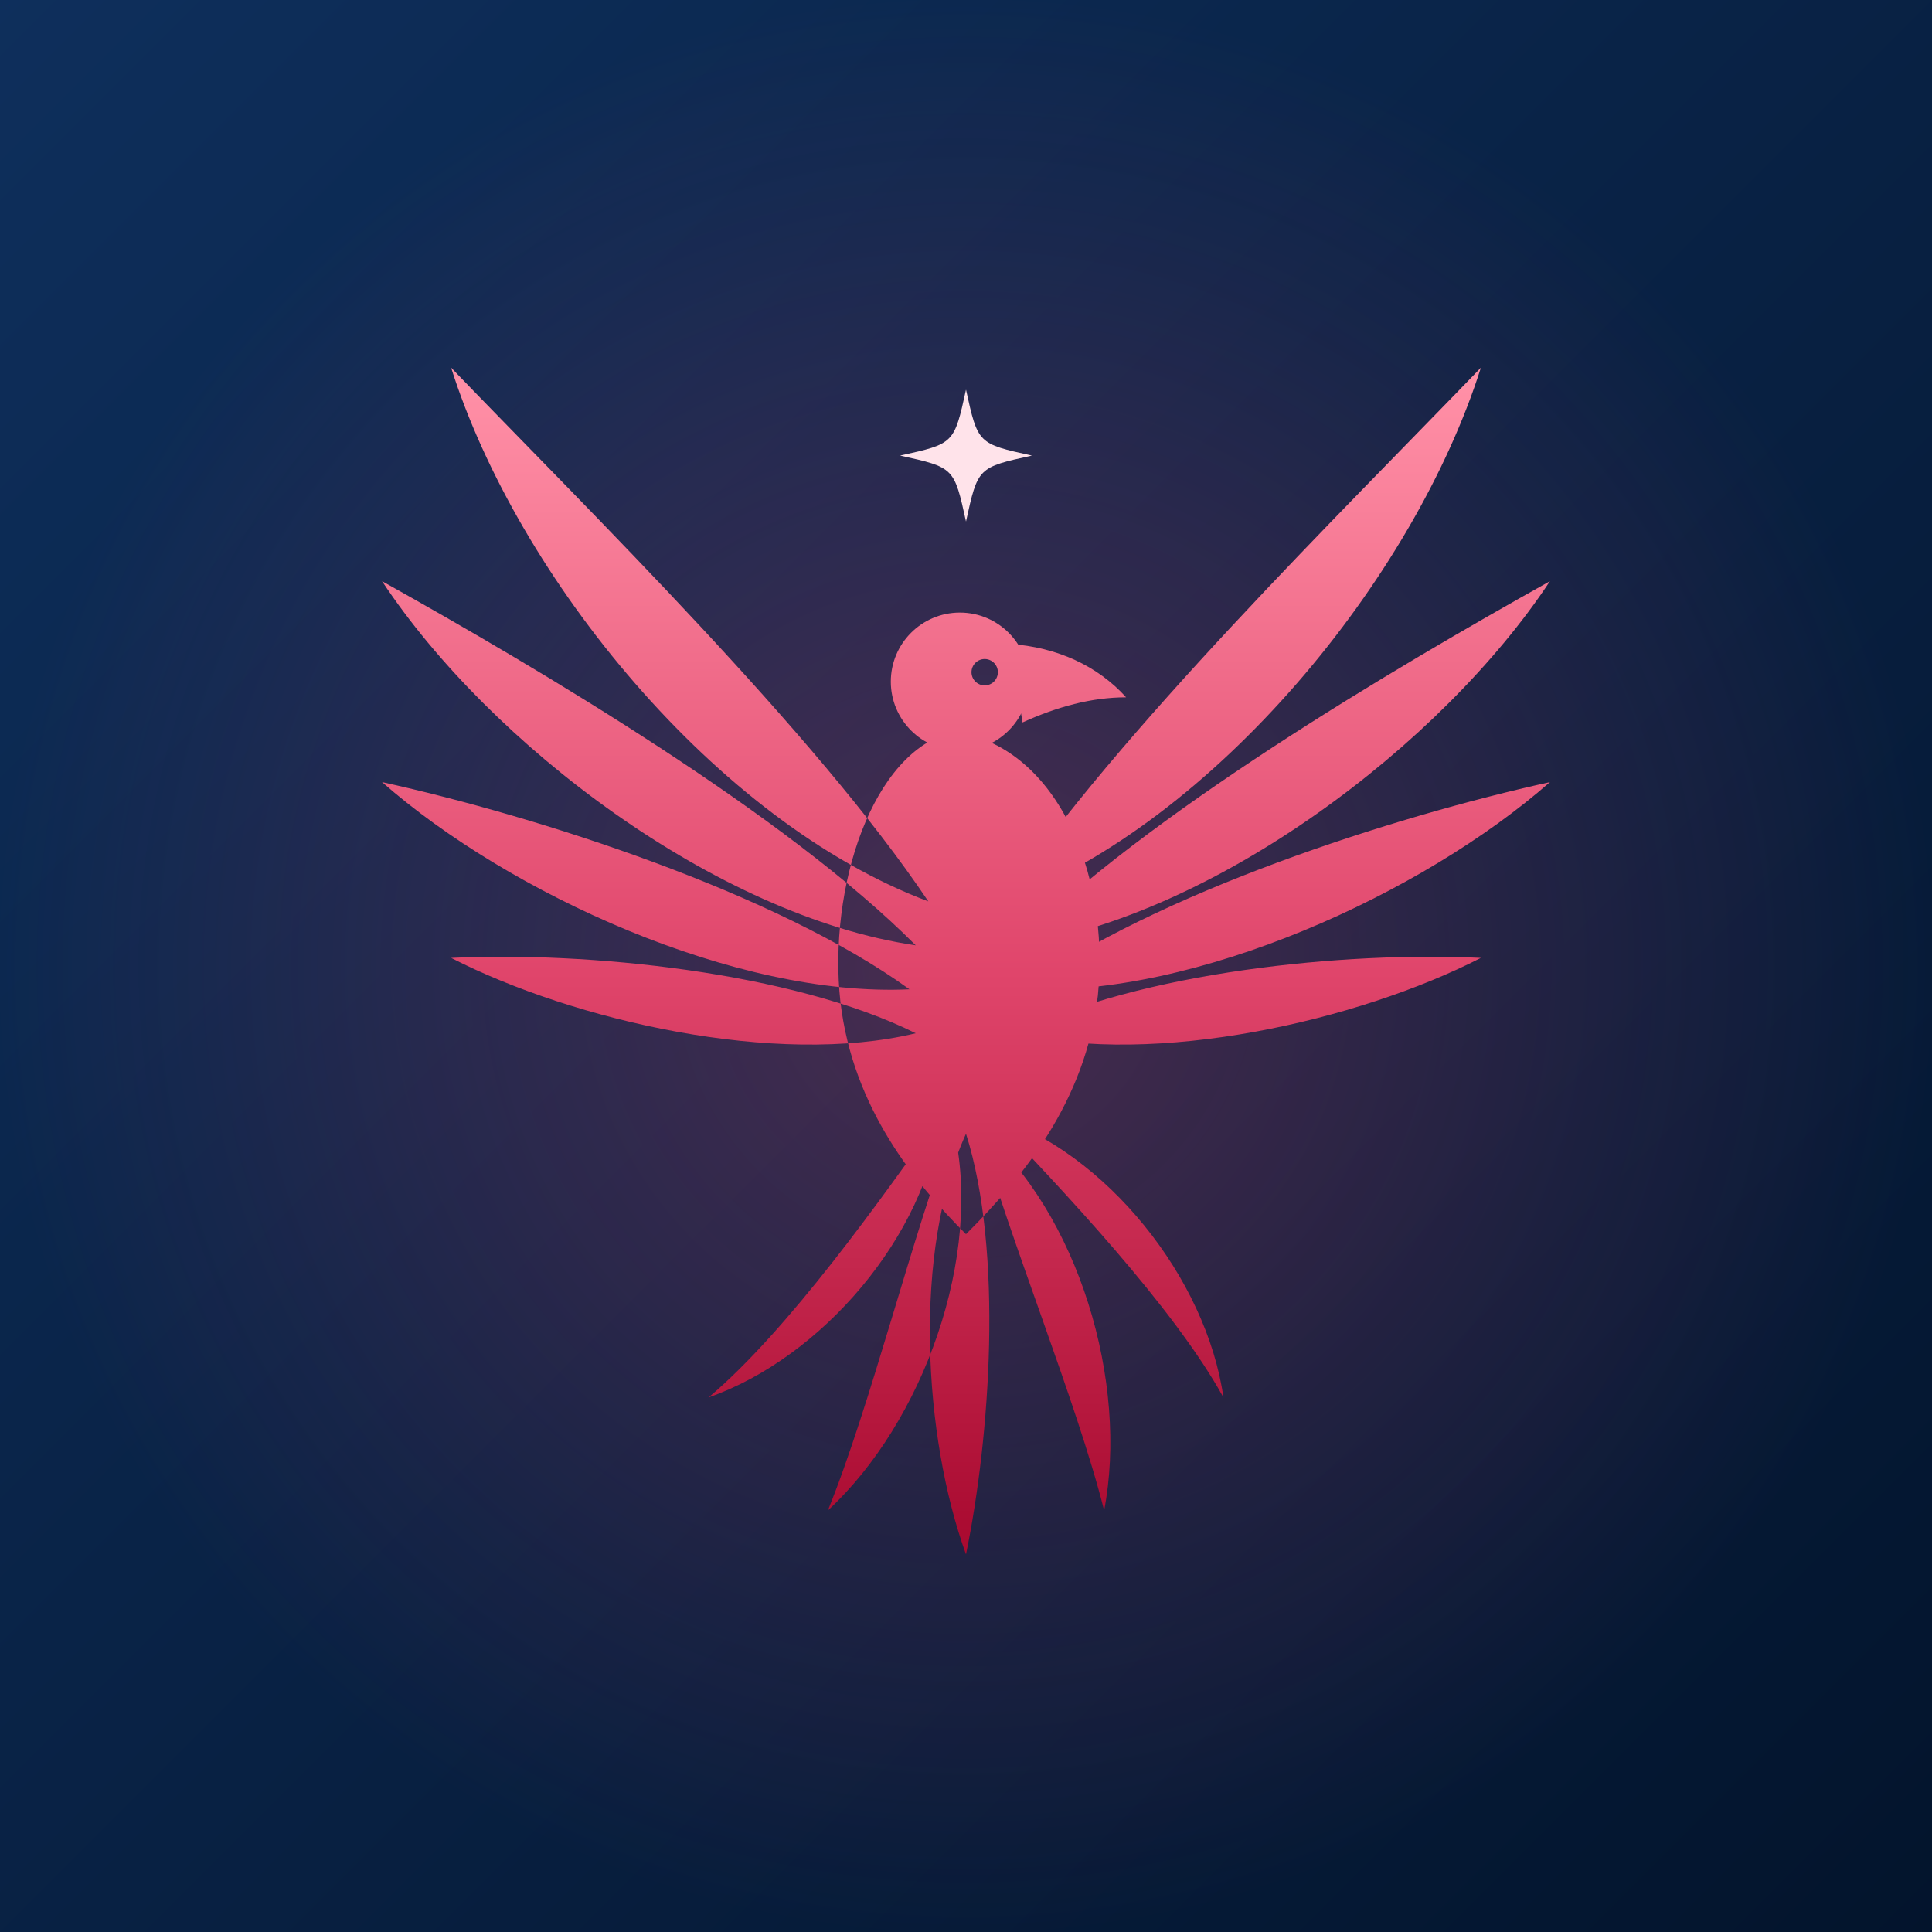
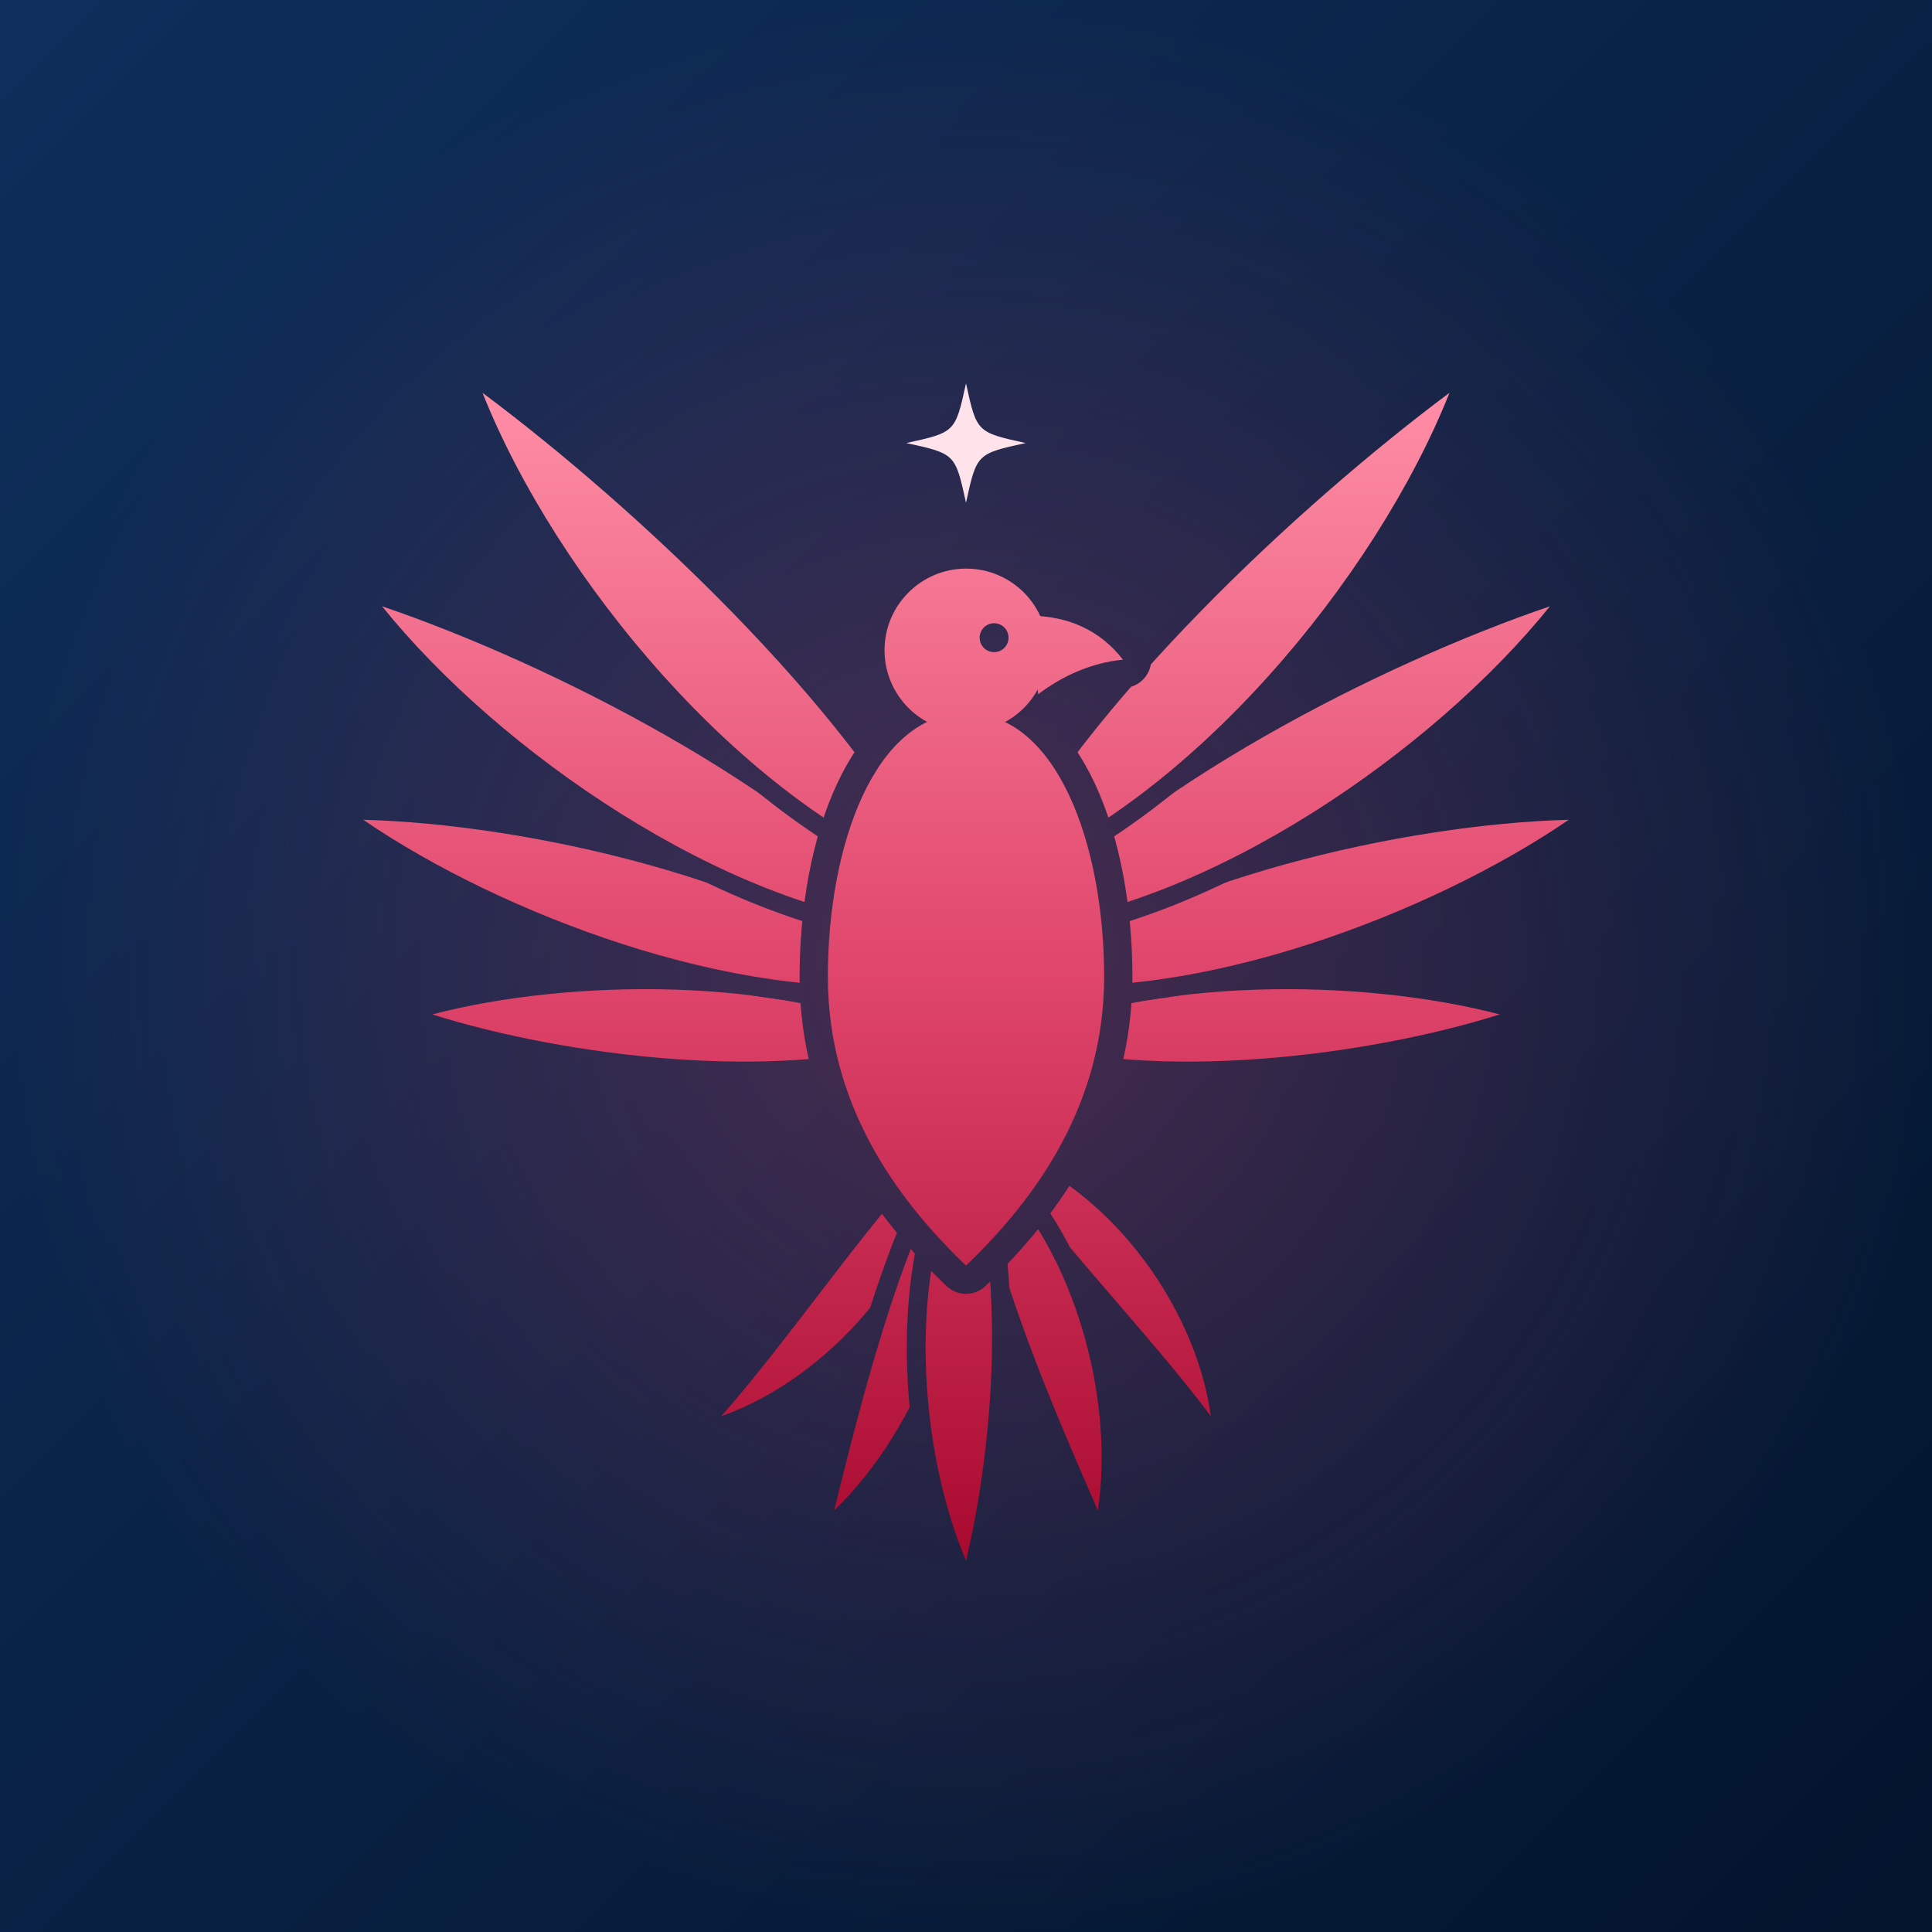
<svg xmlns="http://www.w3.org/2000/svg" viewBox="0 0 640 640" width="640" height="640">
  <defs>
    <linearGradient id="bg" x1="0" y1="0" x2="1" y2="1">
      <stop offset="0" stop-color="#0E2F5C" />
      <stop offset="1" stop-color="#03142C" />
    </linearGradient>
-     <linearGradient id="g" x1="0" y1="99" x2="0" y2="470" gradientUnits="userSpaceOnUse">
+     <linearGradient id="g" x1="0" y1="93" x2="0" y2="468" gradientUnits="userSpaceOnUse">
      <stop offset="0" stop-color="#FF8FA6" />
      <stop offset=".5" stop-color="#E0456B" />
      <stop offset="1" stop-color="#A8092F" />
    </linearGradient>
    <radialGradient id="glow" cx=".5" cy=".5" r=".5">
      <stop offset="0" stop-color="#E0456B" stop-opacity=".3" />
      <stop offset="1" stop-color="#E0456B" stop-opacity="0" />
    </radialGradient>
  </defs>
  <rect width="640" height="640" fill="url(#bg)" />
  <rect width="640" height="640" fill="url(#glow)" />
-   <g transform="translate(320 322) scale(1.04) translate(-256 -284.5)">
-     <path d="M244 262 C208.1 208.4 136.3 138 92 92 C113.1 158.8 176.5 236.7 244 262Z M268 262 C303.9 208.4 375.7 138 420 92 C398.9 158.8 335.5 236.7 268 262Z M240 276 C198.6 234.4 120.5 188.2 70 160 C104.3 211.9 176.6 266.7 240 276Z M272 276 C313.4 234.4 391.5 188.2 442 160 C407.7 211.9 335.4 266.7 272 276Z M238 290 C195.7 259.4 120 235 70 224 C110.4 259.5 182.7 292.6 238 290Z M274 290 C316.3 259.4 392 235 442 224 C401.6 259.5 329.3 292.6 274 290Z M240 304 C200.6 284.4 134.9 277.9 92 280 C131.3 300.1 195.7 314.7 240 304Z M272 304 C311.4 284.4 377.1 277.9 420 280 C380.7 300.1 316.3 314.7 272 304Z M256 336 C239 373.5 242.4 432.5 256 470 C263.7 432.5 267.9 373.5 256 336Z M252 334 C261.7 375 242.2 428.1 212 456 C225.6 422.6 239.1 367.6 252 334Z M260 334 C292.1 361.3 307.8 415.6 300 456 C291.2 421.1 269.5 368.7 260 334Z M248 330 C243.5 368.5 210 407.4 174 420 C199.4 398.6 229.1 356.7 248 330Z M264 330 C300.9 341.9 332.6 382.2 338 420 C322 391 286.5 353.7 264 330Z M252 208 C284 212 302 252 298 292 C294 326 274 350 256 368 C240 352 220 328 216 294 C212 258 226 214 252 208Z M270 180 C285 181 298 187 307 197 C296 197 285 200 274 205 Z" fill="url(#g)" />
-     <path d="M254 170 a22 22 0 1 0 0.1 0Z M262 184.8 a4.2 4.2 0 1 1 -0.1 0Z" fill="url(#g)" fill-rule="evenodd" />
-     <path d="M256 99 C259.78 116.22 259.78 116.22 277 120 C259.78 123.78 259.78 123.78 256 141 C252.22 123.78 252.22 123.78 235 120 C252.22 116.22 252.22 116.22 256 99Z" fill="#FFE3EA" />
+   <g transform="translate(320 322) scale(1.04) translate(-256 -280.5)">
+     <defs>
+       <mask id="hmp-0" maskUnits="userSpaceOnUse" x="0" y="0" width="512" height="512">
+         <rect width="512" height="512" fill="#fff" />
+         <path d="M256 198 C285 198 300 240 300 282 C300 322 279 352 256 374 C233 352 212 322 212 282 C212 240 227 198 256 198Z M276 167 C289 167 299 172 306 181 C296 182 287 186 279 192Z M256 152 a26 26 0 1 0 0.1 0Z" fill="#000" stroke="#000" stroke-width="18" stroke-linejoin="round" />
+       </mask>
+       <mask id="hmp-1" maskUnits="userSpaceOnUse" x="0" y="0" width="512" height="512">
+         <rect width="512" height="512" fill="#fff" />
+         <path d="M256 198 C285 198 300 240 300 282 C300 322 279 352 256 374 C233 352 212 322 212 282 C212 240 227 198 256 198Z M276 167 C289 167 299 172 306 181 C296 182 287 186 279 192Z M256 152 a26 26 0 1 0 0.1 0Z" fill="#000" stroke="#000" stroke-width="18" stroke-linejoin="round" />
+         <path d="M246 250 C218.1 195.3 150.1 131.9 102 96 C125.4 154.9 184.6 226.6 246 250Z" fill="#000" stroke="#000" stroke-width="12" stroke-linejoin="round" />
+       </mask>
+       <mask id="hmp-2" maskUnits="userSpaceOnUse" x="0" y="0" width="512" height="512">
+         <rect width="512" height="512" fill="#fff" />
+         <path d="M256 198 C285 198 300 240 300 282 C300 322 279 352 256 374 C233 352 212 322 212 282 C212 240 227 198 256 198Z M276 167 C289 167 299 172 306 181 C296 182 287 186 279 192Z M256 152 a26 26 0 1 0 0.1 0Z" fill="#000" stroke="#000" stroke-width="18" stroke-linejoin="round" />
+         <path d="M246 250 C218.1 195.3 150.1 131.9 102 96 C125.4 154.9 184.6 226.6 246 250Z" fill="#000" stroke="#000" stroke-width="12" stroke-linejoin="round" />
+         <path d="M240 266 C201.7 222 123.8 182.3 70 164 C107.1 210.1 178.9 259.9 240 266Z" fill="#000" stroke="#000" stroke-width="12" stroke-linejoin="round" />
+       </mask>
+       <mask id="hmp-3" maskUnits="userSpaceOnUse" x="0" y="0" width="512" height="512">
+         <rect width="512" height="512" fill="#fff" />
+         <path d="M256 198 C285 198 300 240 300 282 C300 322 279 352 256 374 C233 352 212 322 212 282 C212 240 227 198 256 198Z M276 167 C289 167 299 172 306 181 C296 182 287 186 279 192Z M256 152 a26 26 0 1 0 0.1 0Z" fill="#000" stroke="#000" stroke-width="18" stroke-linejoin="round" />
+         <path d="M246 250 C218.1 195.3 150.1 131.9 102 96 C125.4 154.9 184.6 226.6 246 250Z" fill="#000" stroke="#000" stroke-width="12" stroke-linejoin="round" />
+         <path d="M240 266 C201.7 222 123.8 182.3 70 164 C107.1 210.1 178.9 259.9 240 266Z" fill="#000" stroke="#000" stroke-width="12" stroke-linejoin="round" />
+         <path d="M238 284 C194.7 251.2 116.6 233.4 64 232 C108.1 262.2 183 290.3 238 284Z" fill="#000" stroke="#000" stroke-width="12" stroke-linejoin="round" />
+       </mask>
+       <mask id="hmp-4" maskUnits="userSpaceOnUse" x="0" y="0" width="512" height="512">
+         <rect width="512" height="512" fill="#fff" />
+         <path d="M256 198 C285 198 300 240 300 282 C300 322 279 352 256 374 C233 352 212 322 212 282 C212 240 227 198 256 198Z M276 167 C289 167 299 172 306 181 C296 182 287 186 279 192Z M256 152 a26 26 0 1 0 0.1 0Z" fill="#000" stroke="#000" stroke-width="18" stroke-linejoin="round" />
+       </mask>
+       <mask id="hmp-5" maskUnits="userSpaceOnUse" x="0" y="0" width="512" height="512">
+         <rect width="512" height="512" fill="#fff" />
+         <path d="M256 198 C285 198 300 240 300 282 C300 322 279 352 256 374 C233 352 212 322 212 282 C212 240 227 198 256 198Z M276 167 C289 167 299 172 306 181 C296 182 287 186 279 192Z M256 152 a26 26 0 1 0 0.1 0Z" fill="#000" stroke="#000" stroke-width="18" stroke-linejoin="round" />
+         <path d="M266 250 C293.9 195.3 361.9 131.9 410 96 C386.6 154.9 327.4 226.6 266 250Z" fill="#000" stroke="#000" stroke-width="12" stroke-linejoin="round" />
+       </mask>
+       <mask id="hmp-6" maskUnits="userSpaceOnUse" x="0" y="0" width="512" height="512">
+         <rect width="512" height="512" fill="#fff" />
+         <path d="M256 198 C285 198 300 240 300 282 C300 322 279 352 256 374 C233 352 212 322 212 282 C212 240 227 198 256 198Z M276 167 C289 167 299 172 306 181 C296 182 287 186 279 192Z M256 152 a26 26 0 1 0 0.1 0Z" fill="#000" stroke="#000" stroke-width="18" stroke-linejoin="round" />
+         <path d="M266 250 C293.9 195.3 361.9 131.9 410 96 C386.6 154.9 327.4 226.6 266 250Z" fill="#000" stroke="#000" stroke-width="12" stroke-linejoin="round" />
+         <path d="M272 266 C310.3 222 388.2 182.3 442 164 C404.9 210.1 333.1 259.9 272 266Z" fill="#000" stroke="#000" stroke-width="12" stroke-linejoin="round" />
+       </mask>
+       <mask id="hmp-7" maskUnits="userSpaceOnUse" x="0" y="0" width="512" height="512">
+         <rect width="512" height="512" fill="#fff" />
+         <path d="M256 198 C285 198 300 240 300 282 C300 322 279 352 256 374 C233 352 212 322 212 282 C212 240 227 198 256 198Z M276 167 C289 167 299 172 306 181 C296 182 287 186 279 192Z M256 152 a26 26 0 1 0 0.1 0Z" fill="#000" stroke="#000" stroke-width="18" stroke-linejoin="round" />
+         <path d="M266 250 C293.9 195.3 361.9 131.9 410 96 C386.6 154.9 327.4 226.6 266 250Z" fill="#000" stroke="#000" stroke-width="12" stroke-linejoin="round" />
+         <path d="M272 266 C310.3 222 388.2 182.3 442 164 C404.9 210.1 333.1 259.9 272 266Z" fill="#000" stroke="#000" stroke-width="12" stroke-linejoin="round" />
+         <path d="M274 284 C317.3 251.2 395.4 233.4 448 232 C403.9 262.2 329 290.3 274 284Z" fill="#000" stroke="#000" stroke-width="12" stroke-linejoin="round" />
+       </mask>
+       <mask id="hmp-8" maskUnits="userSpaceOnUse" x="0" y="0" width="512" height="512">
+         <rect width="512" height="512" fill="#fff" />
+         <path d="M256 198 C285 198 300 240 300 282 C300 322 279 352 256 374 C233 352 212 322 212 282 C212 240 227 198 256 198Z M276 167 C289 167 299 172 306 181 C296 182 287 186 279 192Z M256 152 a26 26 0 1 0 0.1 0Z" fill="#000" stroke="#000" stroke-width="18" stroke-linejoin="round" />
+       </mask>
+       <mask id="hmp-9" maskUnits="userSpaceOnUse" x="0" y="0" width="512" height="512">
+         <rect width="512" height="512" fill="#fff" />
+         <path d="M256 198 C285 198 300 240 300 282 C300 322 279 352 256 374 C233 352 212 322 212 282 C212 240 227 198 256 198Z M276 167 C289 167 299 172 306 181 C296 182 287 186 279 192Z M256 152 a26 26 0 1 0 0.1 0Z" fill="#000" stroke="#000" stroke-width="18" stroke-linejoin="round" />
+         <path d="M256 340 C237 375.8 240.8 432.2 256 468 C264.6 432.2 269.3 375.8 256 340Z" fill="#000" stroke="#000" stroke-width="12" stroke-linejoin="round" />
+       </mask>
+       <mask id="hmp-10" maskUnits="userSpaceOnUse" x="0" y="0" width="512" height="512">
+         <rect width="512" height="512" fill="#fff" />
+         <path d="M256 198 C285 198 300 240 300 282 C300 322 279 352 256 374 C233 352 212 322 212 282 C212 240 227 198 256 198Z M276 167 C289 167 299 172 306 181 C296 182 287 186 279 192Z M256 152 a26 26 0 1 0 0.1 0Z" fill="#000" stroke="#000" stroke-width="18" stroke-linejoin="round" />
+         <path d="M256 340 C237 375.8 240.8 432.2 256 468 C264.6 432.2 269.3 375.8 256 340Z" fill="#000" stroke="#000" stroke-width="12" stroke-linejoin="round" />
+         <path d="M252 340 C260.3 377.8 240.9 426.2 214 452 C222 419.7 234.5 369 252 340Z" fill="#000" stroke="#000" stroke-width="12" stroke-linejoin="round" />
+       </mask>
+       <mask id="hmp-11" maskUnits="userSpaceOnUse" x="0" y="0" width="512" height="512">
+         <rect width="512" height="512" fill="#fff" />
+         <path d="M256 198 C285 198 300 240 300 282 C300 322 279 352 256 374 C233 352 212 322 212 282 C212 240 227 198 256 198Z M276 167 C289 167 299 172 306 181 C296 182 287 186 279 192Z M256 152 a26 26 0 1 0 0.1 0Z" fill="#000" stroke="#000" stroke-width="18" stroke-linejoin="round" />
+         <path d="M256 340 C237 375.8 240.8 432.2 256 468 C264.6 432.2 269.3 375.8 256 340Z" fill="#000" stroke="#000" stroke-width="12" stroke-linejoin="round" />
+       </mask>
+       <mask id="hmp-12" maskUnits="userSpaceOnUse" x="0" y="0" width="512" height="512">
+         <rect width="512" height="512" fill="#fff" />
+         <path d="M256 198 C285 198 300 240 300 282 C300 322 279 352 256 374 C233 352 212 322 212 282 C212 240 227 198 256 198Z M276 167 C289 167 299 172 306 181 C296 182 287 186 279 192Z M256 152 a26 26 0 1 0 0.1 0Z" fill="#000" stroke="#000" stroke-width="18" stroke-linejoin="round" />
+         <path d="M256 340 C237 375.8 240.8 432.2 256 468 C264.6 432.2 269.3 375.8 256 340Z" fill="#000" stroke="#000" stroke-width="12" stroke-linejoin="round" />
+         <path d="M260 340 C289.6 364.9 303.6 415.1 298 452 C284.7 421.5 263.8 373.7 260 340Z" fill="#000" stroke="#000" stroke-width="12" stroke-linejoin="round" />
+       </mask>
+     </defs>
+     <path d="M246 250 C218.1 195.3 150.1 131.9 102 96 C125.4 154.9 184.6 226.6 246 250Z" fill="url(#g)" mask="url(#hmp-0)" />
+     <path d="M240 266 C201.7 222 123.8 182.3 70 164 C107.1 210.1 178.9 259.9 240 266Z" fill="url(#g)" mask="url(#hmp-1)" />
+     <path d="M238 284 C194.7 251.2 116.6 233.4 64 232 C108.1 262.2 183 290.3 238 284Z" fill="url(#g)" mask="url(#hmp-2)" />
+     <path d="M240 302 C197.8 281.8 129.8 282.5 86 294 C128.5 307.4 196 315.7 240 302Z" fill="url(#g)" mask="url(#hmp-3)" />
+     <path d="M266 250 C293.9 195.3 361.9 131.9 410 96 C386.6 154.9 327.4 226.6 266 250Z" fill="url(#g)" mask="url(#hmp-4)" />
+     <path d="M272 266 C310.3 222 388.2 182.3 442 164 C404.9 210.1 333.1 259.9 272 266Z" fill="url(#g)" mask="url(#hmp-5)" />
+     <path d="M274 284 C317.3 251.2 395.4 233.4 448 232 C403.9 262.2 329 290.3 274 284Z" fill="url(#g)" mask="url(#hmp-6)" />
+     <path d="M272 302 C314.2 281.8 382.2 282.5 426 294 C383.5 307.4 316 315.7 272 302Z" fill="url(#g)" mask="url(#hmp-7)" />
+     <path d="M256 340 C237 375.8 240.8 432.2 256 468 C264.6 432.2 269.3 375.8 256 340Z" fill="url(#g)" mask="url(#hmp-8)" />
+     <path d="M252 340 C260.3 377.8 240.9 426.2 214 452 C222 419.7 234.5 369 252 340Z" fill="url(#g)" mask="url(#hmp-9)" />
+     <path d="M248 336 C244.7 373.3 212.3 409.9 178 422 C198.7 398.8 226.2 358.3 248 336Z" fill="url(#g)" mask="url(#hmp-10)" />
+     <path d="M260 340 C289.6 364.9 303.6 415.1 298 452 C284.7 421.5 263.8 373.7 260 340Z" fill="url(#g)" mask="url(#hmp-11)" />
+     <path d="M264 336 C299.9 346.8 329.1 386 334 422 C315.5 397 281.4 361.8 264 336Z" fill="url(#g)" mask="url(#hmp-12)" />
+     <path d="M256 198 C285 198 300 240 300 282 C300 322 279 352 256 374 C233 352 212 322 212 282 C212 240 227 198 256 198Z M276 167 C289 167 299 172 306 181 C296 182 287 186 279 192Z" fill="url(#g)" />
+     <path d="M256 152 a26 26 0 1 0 0.1 0Z M265 169.4 a4.6 4.6 0 1 1 -0.1 0Z" fill="url(#g)" fill-rule="evenodd" />
+     <path d="M256 93 C259.42 108.58 259.42 108.58 275 112 C259.42 115.42 259.42 115.42 256 131 C252.58 115.42 252.58 115.42 237 112 C252.58 108.58 252.58 108.58 256 93Z" fill="#FFE3EA" />
  </g>
</svg>
